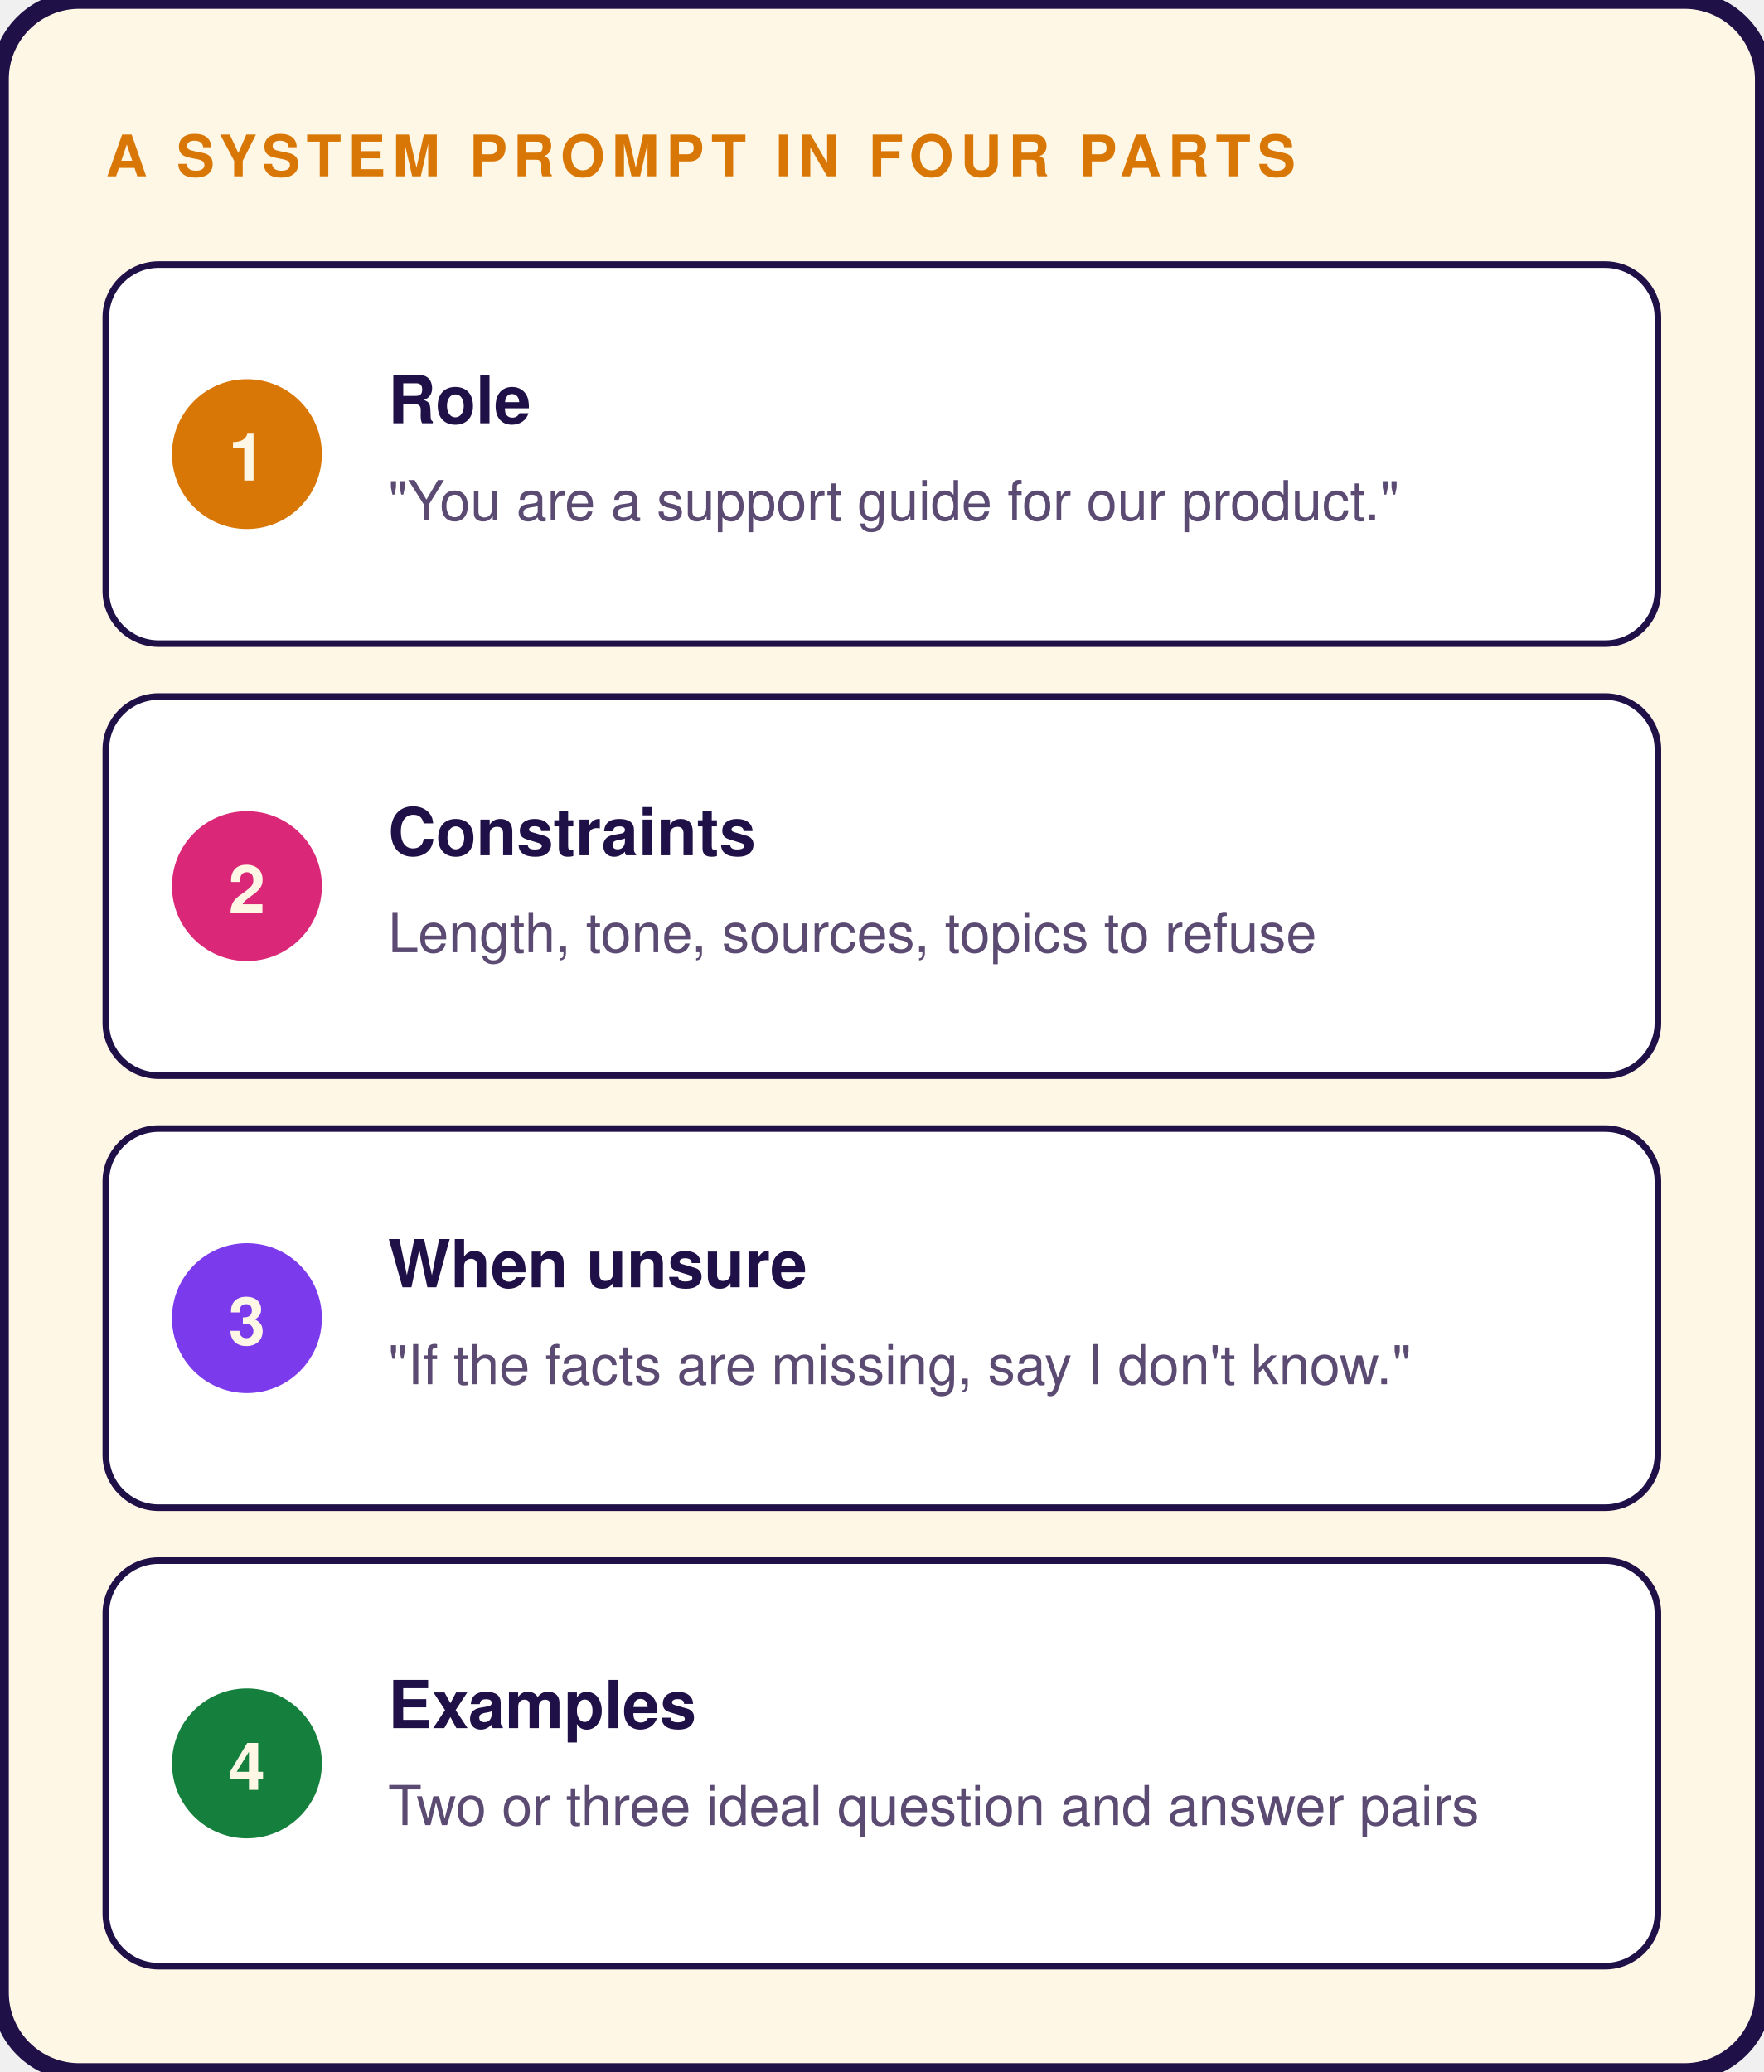
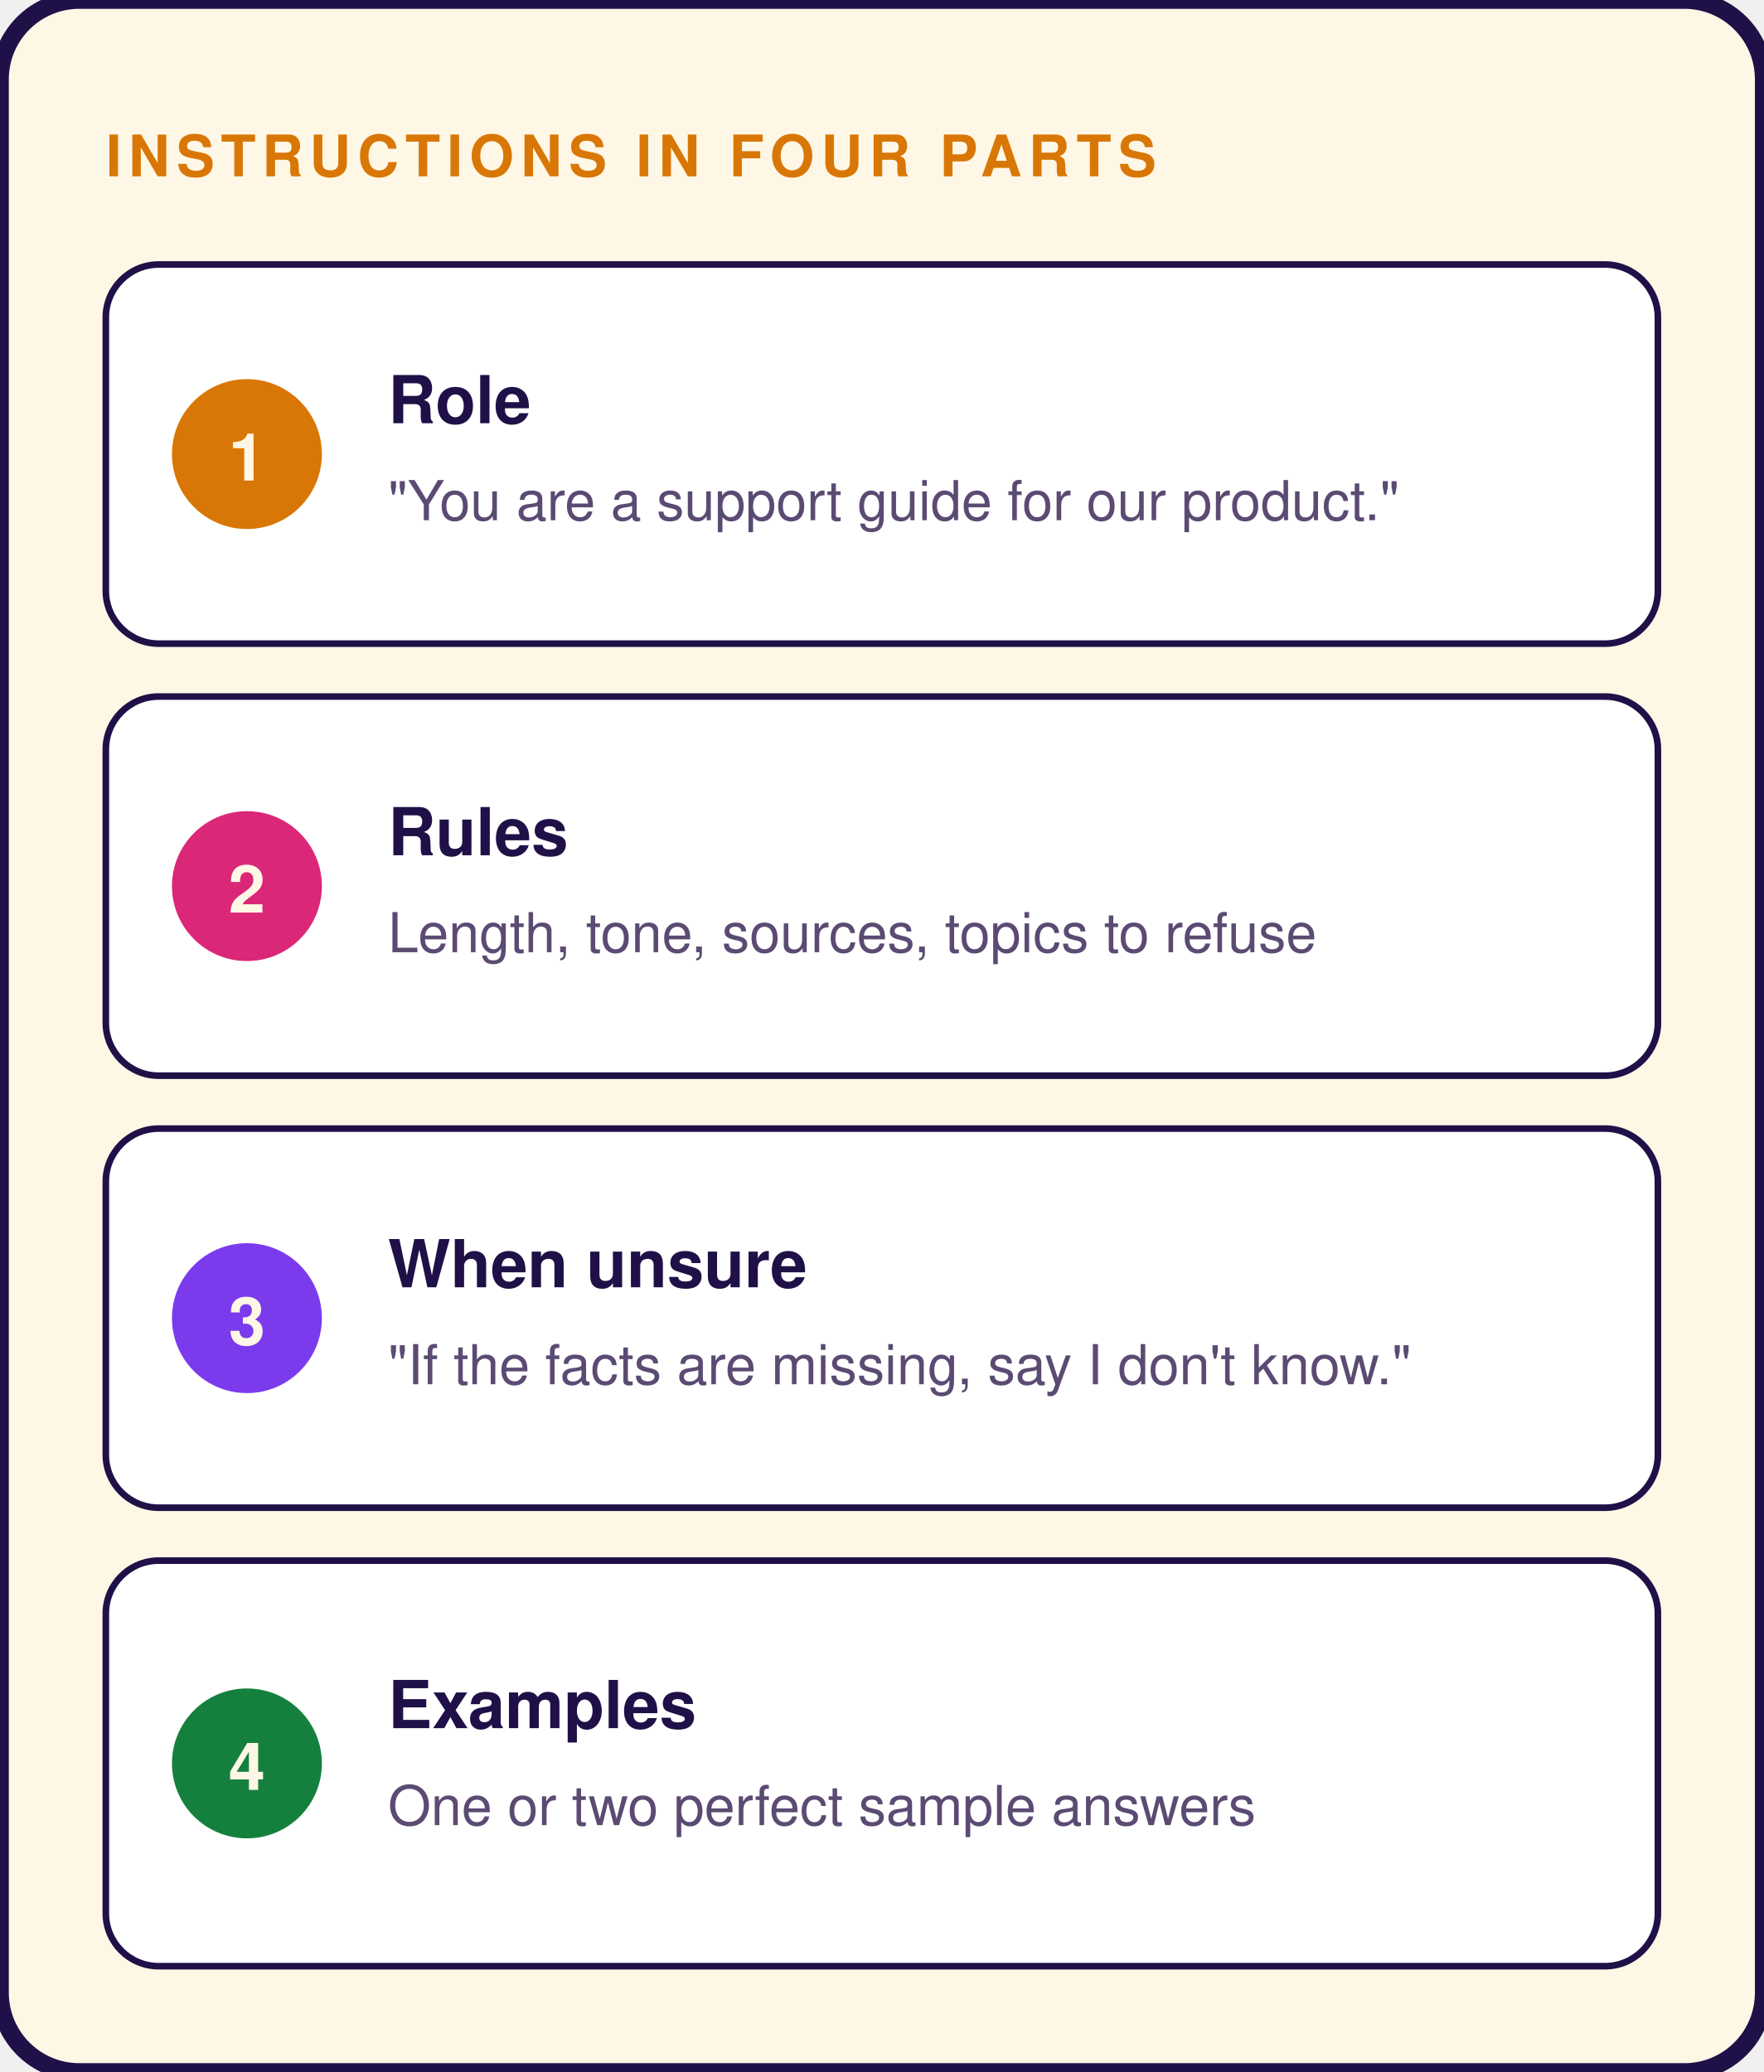
<svg xmlns="http://www.w3.org/2000/svg" viewBox="0 0 400 470" font-family="Segoe UI, Helvetica, Arial, sans-serif">
  <rect width="400" height="470" rx="18" fill="#FFF7E6" stroke="#1F1147" stroke-width="4" />
-   <text x="24" y="40" fill="#D97706" font-size="13" font-weight="700" letter-spacing="1.5">A SYSTEM PROMPT IN FOUR PARTS</text>
+   <text x="24" y="40" fill="#D97706" font-size="13" font-weight="700" letter-spacing="1.5">INSTRUCTIONS IN FOUR PARTS</text>
  <g font-size="15" font-weight="700" fill="#1F1147">
    <rect x="24" y="60" width="352" height="86" rx="12" fill="#FFFFFF" stroke="#1F1147" stroke-width="1.5" />
    <circle cx="56" cy="103" r="17" fill="#D97706" />
    <text x="56" y="109" text-anchor="middle" fill="#FFF7E6">1</text>
    <text x="88" y="96">Role</text>
    <rect x="24" y="158" width="352" height="86" rx="12" fill="#FFFFFF" stroke="#1F1147" stroke-width="1.5" />
    <circle cx="56" cy="201" r="17" fill="#DB2777" />
    <text x="56" y="207" text-anchor="middle" fill="#FFF7E6">2</text>
-     <text x="88" y="194">Constraints</text>
+     <text x="88" y="194">Rules</text>
    <rect x="24" y="256" width="352" height="86" rx="12" fill="#FFFFFF" stroke="#1F1147" stroke-width="1.5" />
    <circle cx="56" cy="299" r="17" fill="#7C3AED" />
    <text x="56" y="305" text-anchor="middle" fill="#FFF7E6">3</text>
    <text x="88" y="292">When unsure</text>
    <rect x="24" y="354" width="352" height="92" rx="12" fill="#FFFFFF" stroke="#1F1147" stroke-width="1.5" />
    <circle cx="56" cy="400" r="17" fill="#15803D" />
    <text x="56" y="406" text-anchor="middle" fill="#FFF7E6">4</text>
    <text x="88" y="392">Examples</text>
  </g>
  <g font-size="12.5" fill="#5B4B73">
    <text x="88" y="118">"You are a support guide for our product."</text>
    <text x="88" y="216">Length, tone, sources, topics to refuse</text>
    <text x="88" y="314">"If the facts are missing, say I don't know."</text>
-     <text x="88" y="414">Two or three ideal question and answer pairs</text>
+     <text x="88" y="414">One or two perfect sample answers</text>
  </g>
</svg>
